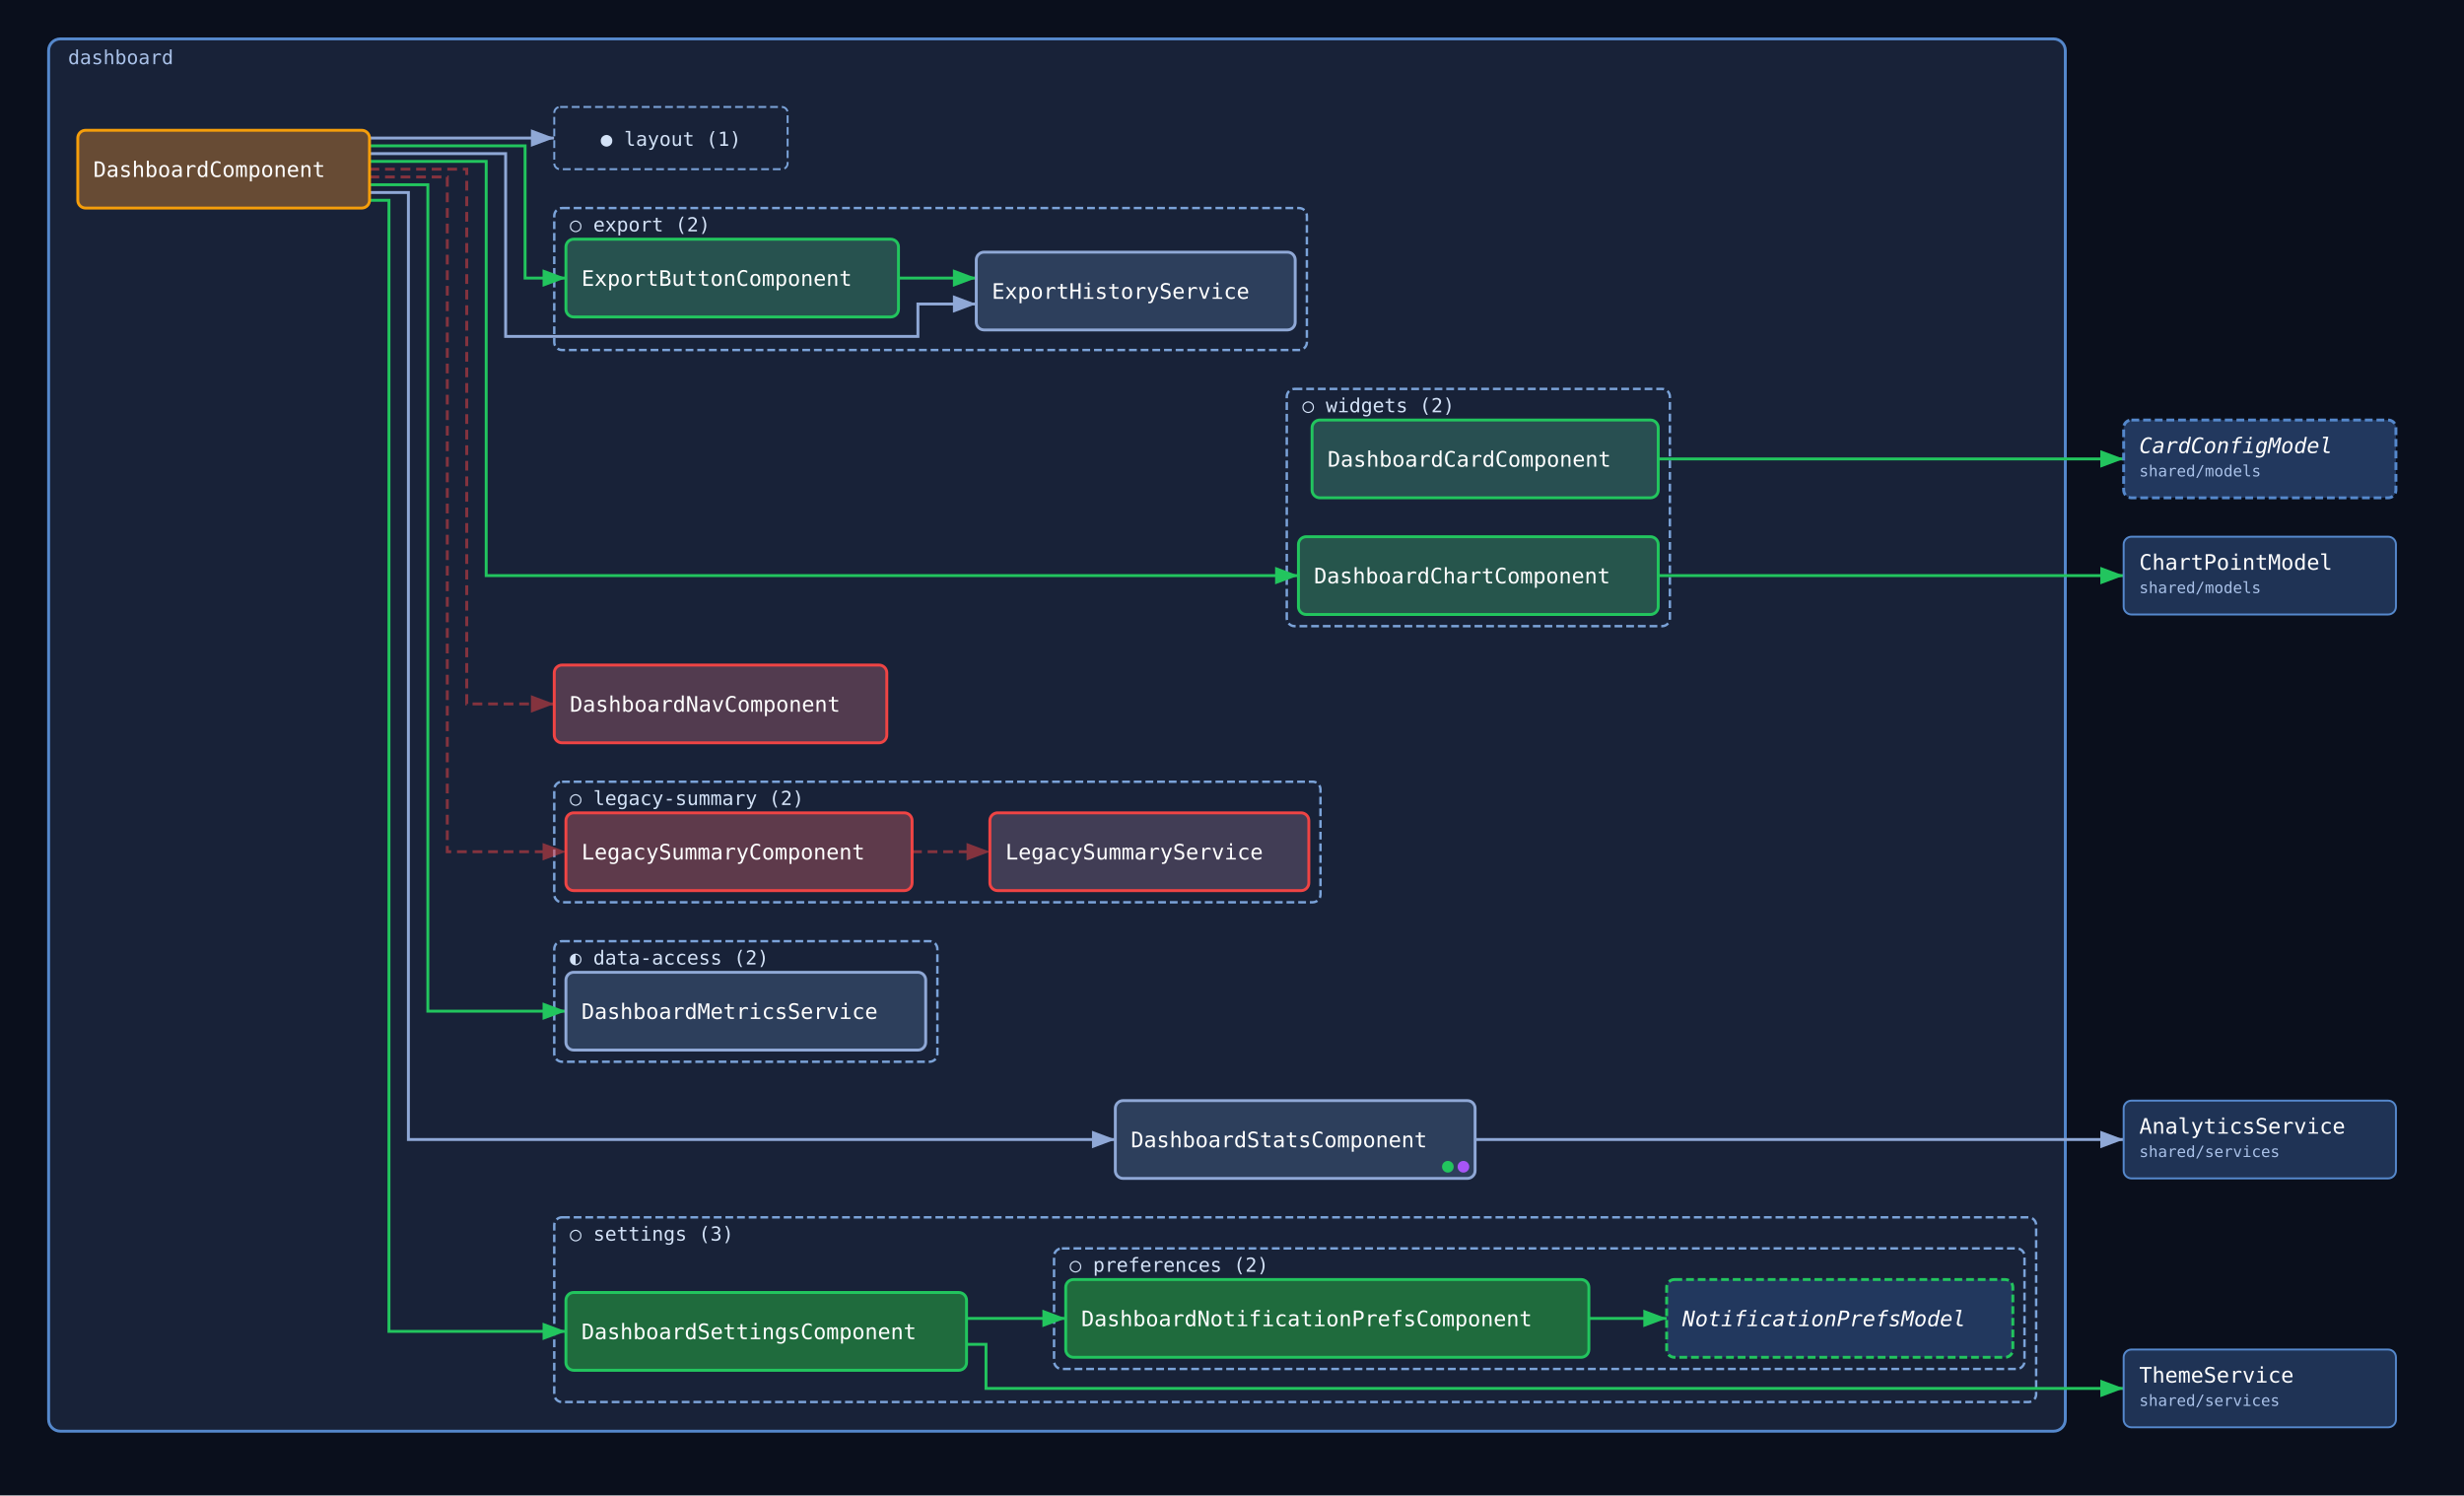
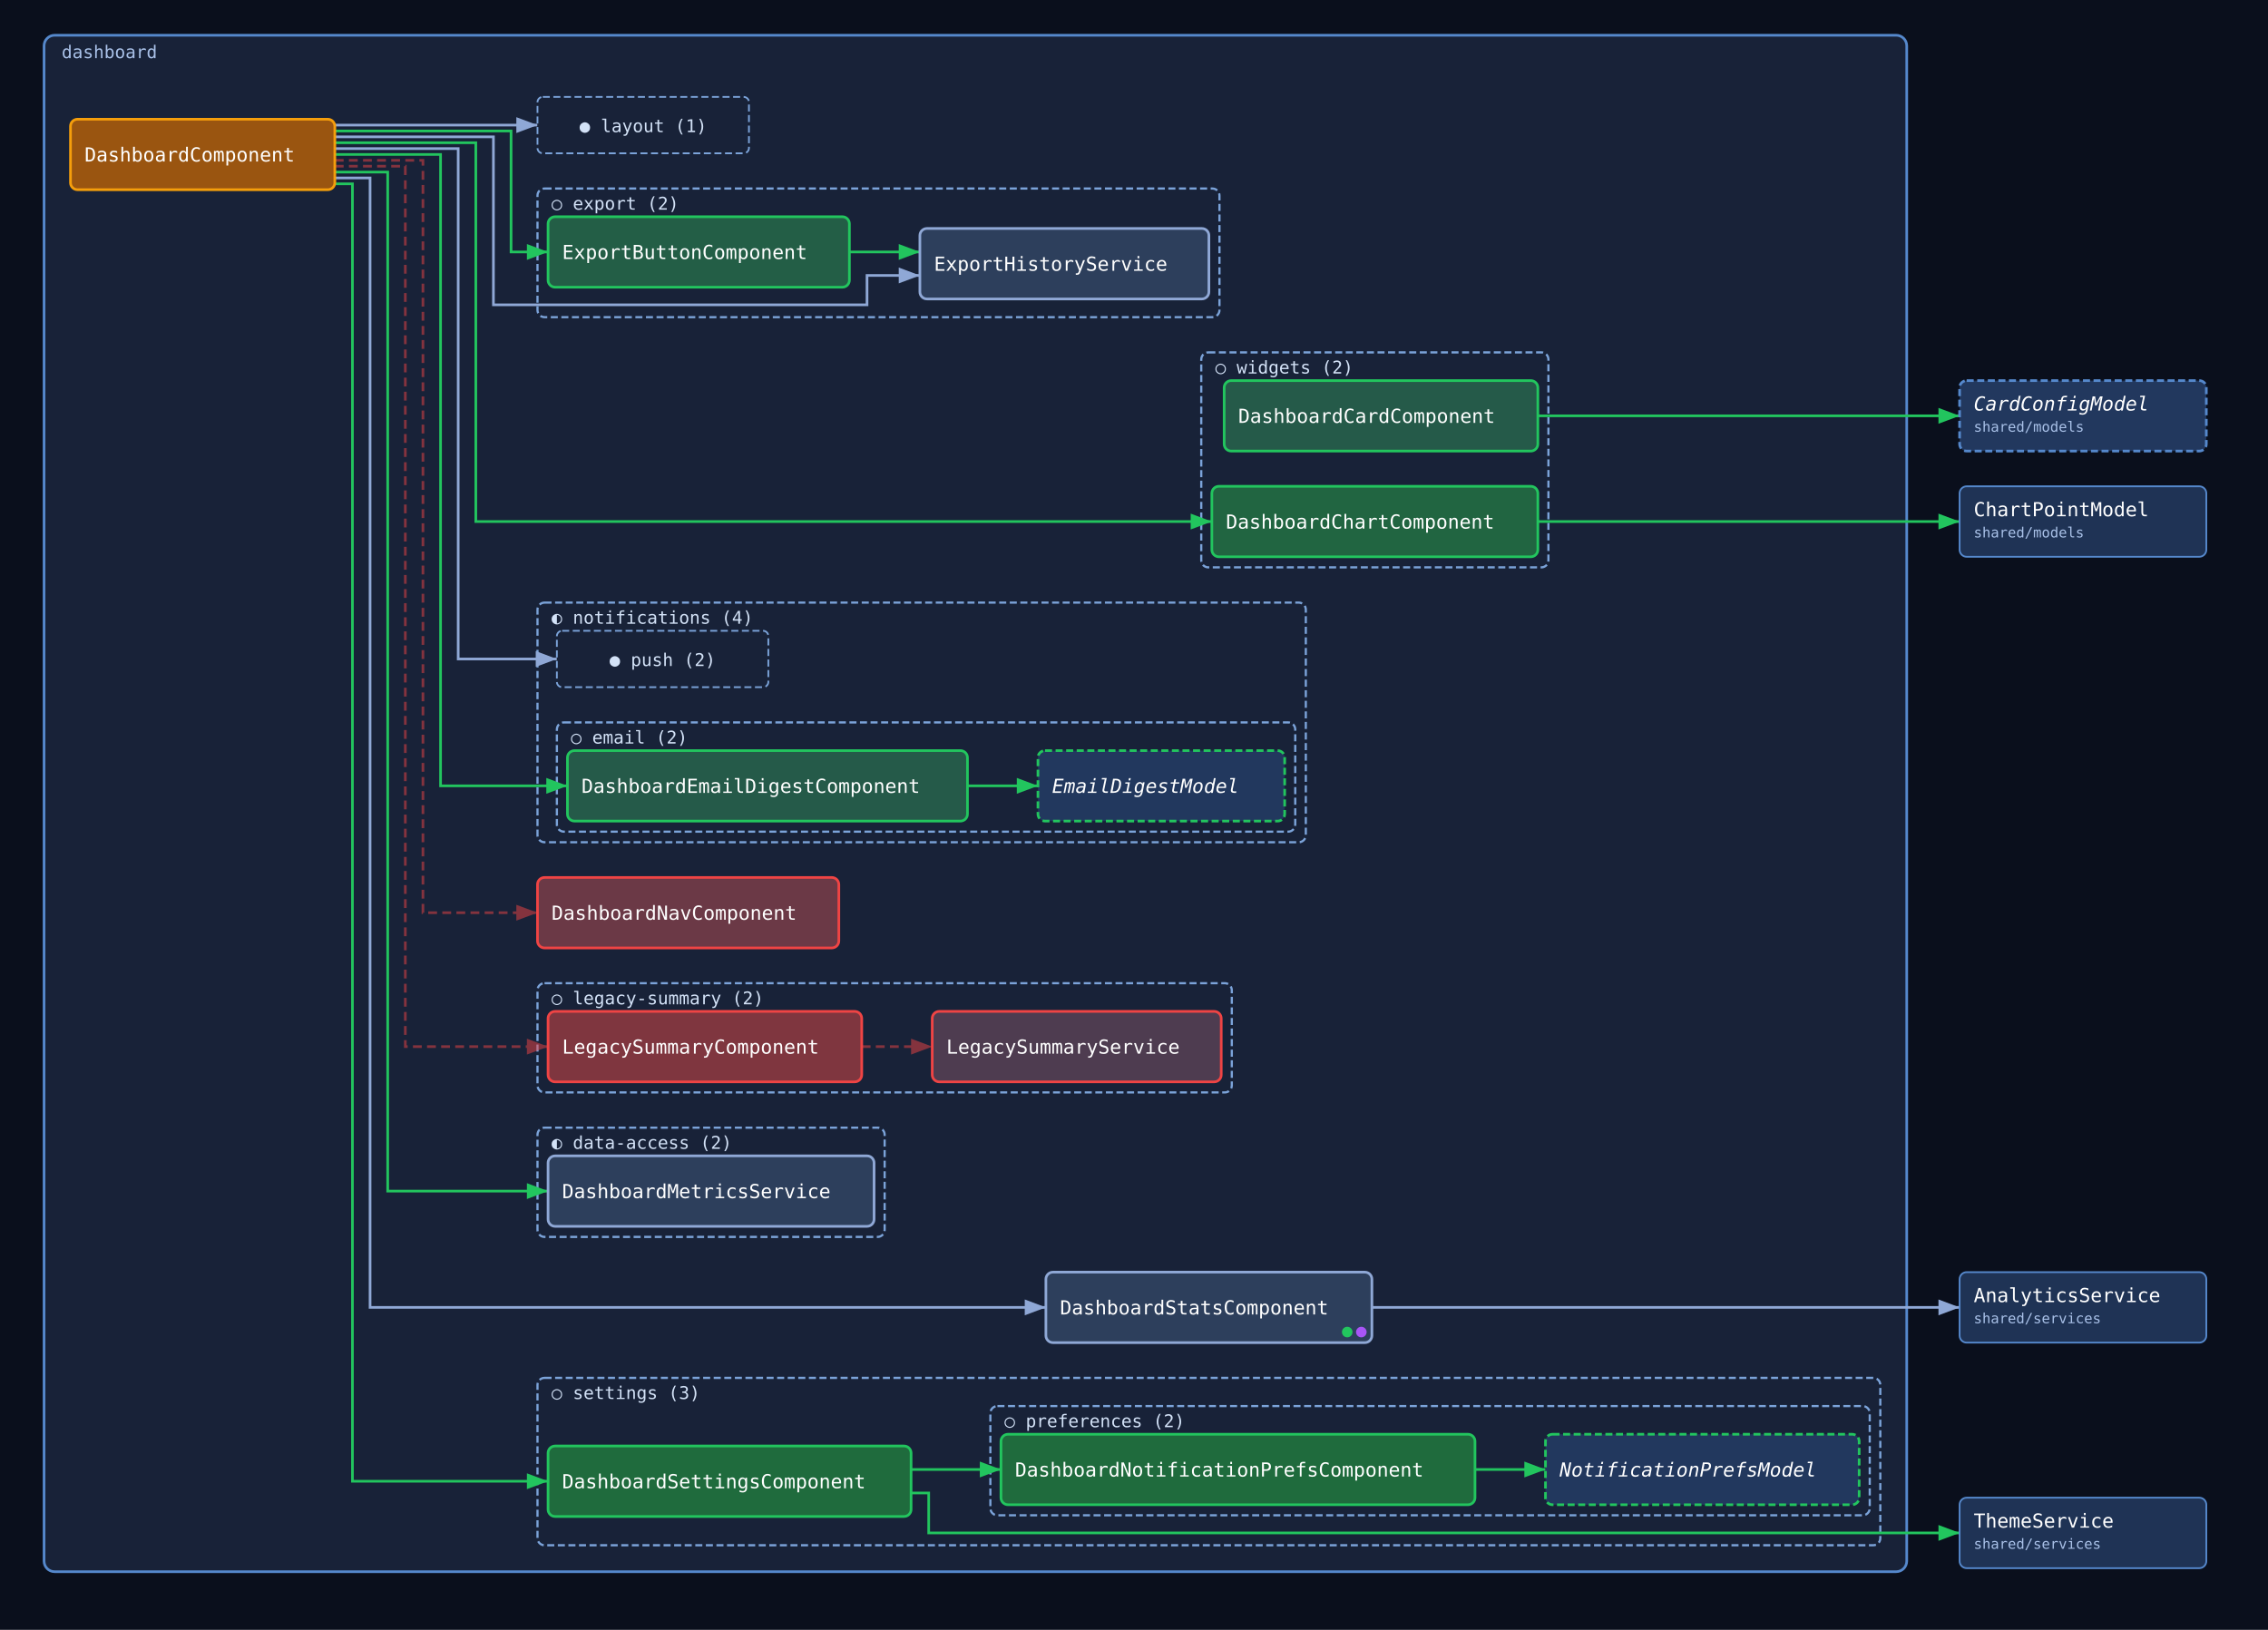
- <svg xmlns="http://www.w3.org/2000/svg" width="1267" height="769" viewBox="0 0 1267 769">
+ <svg xmlns="http://www.w3.org/2000/svg" width="1287" height="925" viewBox="0 0 1287 925">
  <defs>
    <marker id="arrow-added" markerWidth="8" markerHeight="6" refX="8" refY="3" orient="auto">
      <polygon points="0 0, 8 3, 0 6" fill="#22c55e" />
    </marker>
    <marker id="arrow-modified" markerWidth="8" markerHeight="6" refX="8" refY="3" orient="auto">
      <polygon points="0 0, 8 3, 0 6" fill="#f59e0b" />
    </marker>
    <marker id="arrow-removed" markerWidth="8" markerHeight="6" refX="8" refY="3" orient="auto">
      <polygon points="0 0, 8 3, 0 6" fill="#ef4444" />
    </marker>
    <marker id="arrow-unchanged" markerWidth="8" markerHeight="6" refX="8" refY="3" orient="auto">
      <polygon points="0 0, 8 3, 0 6" fill="#8fa8d6" />
    </marker>
  </defs>
-   <rect width="1267" height="769" fill="#0a0f1c" />
-   <rect x="25" y="20" width="1037" height="716" rx="6" fill="#182238" stroke="#5588cc" stroke-width="1.5" />
+   <rect width="1287" height="925" fill="#0a0f1c" />
+   <rect x="25" y="20" width="1057" height="872" rx="6" fill="#182238" stroke="#5588cc" stroke-width="1.5" />
  <text x="35" y="33" font-family="Fira Code, monospace" font-size="10" fill="#a9c1e8">dashboard</text>
-   <rect x="285" y="484" width="197" height="62" rx="4" fill="none" stroke="#7ba3d9" stroke-width="1.25" stroke-dasharray="4,2" />
-   <text x="293" y="496" font-family="Fira Code, monospace" font-size="10" fill="#d3e2f7">◐ data-access (2)</text>
-   <rect x="285" y="107" width="387" height="73" rx="4" fill="none" stroke="#7ba3d9" stroke-width="1.25" stroke-dasharray="4,2" />
-   <text x="293" y="119" font-family="Fira Code, monospace" font-size="10" fill="#d3e2f7">○ export (2)</text>
-   <rect x="285" y="402" width="394" height="62" rx="4" fill="none" stroke="#7ba3d9" stroke-width="1.25" stroke-dasharray="4,2" />
-   <text x="293" y="414" font-family="Fira Code, monospace" font-size="10" fill="#d3e2f7">○ legacy-summary (2)</text>
-   <rect x="285" y="626" width="762" height="95" rx="4" fill="none" stroke="#7ba3d9" stroke-width="1.25" stroke-dasharray="4,2" />
-   <text x="293" y="638" font-family="Fira Code, monospace" font-size="10" fill="#d3e2f7">○ settings (3)</text>
-   <rect x="542" y="642" width="499" height="62" rx="4" fill="none" stroke="#7ba3d9" stroke-width="1.25" stroke-dasharray="4,2" />
-   <text x="550" y="654" font-family="Fira Code, monospace" font-size="10" fill="#d3e2f7">○ preferences (2)</text>
-   <rect x="661.667" y="200" width="197" height="122" rx="4" fill="none" stroke="#7ba3d9" stroke-width="1.25" stroke-dasharray="4,2" />
-   <text x="669.667" y="212" font-family="Fira Code, monospace" font-size="10" fill="#d3e2f7">○ widgets (2)</text>
-   <path d="M 462 143 L 502 143" fill="none" stroke="#22c55e" stroke-width="1.5" opacity="1" marker-end="url(#arrow-added)" />
-   <path d="M 469 438 L 509 438" fill="none" stroke="#ef4444" stroke-width="1.5" opacity="0.5" stroke-dasharray="5,3" marker-end="url(#arrow-removed)" />
-   <path d="M 817 678 L 857 678" fill="none" stroke="#22c55e" stroke-width="1.5" opacity="1" marker-end="url(#arrow-added)" />
-   <path d="M 497 678 L 548 678" fill="none" stroke="#22c55e" stroke-width="1.5" opacity="1" marker-end="url(#arrow-added)" />
-   <path d="M 190 99 L 210 99 L 210 586 L 573.5 586" fill="none" stroke="#8fa8d6" stroke-width="1.5" opacity="1" marker-end="url(#arrow-unchanged)" />
-   <path d="M 190 95 L 220 95 L 220 520 L 291 520" fill="none" stroke="#22c55e" stroke-width="1.5" opacity="1" marker-end="url(#arrow-added)" />
-   <path d="M 190 75 L 270 75 L 270 143 L 291 143" fill="none" stroke="#22c55e" stroke-width="1.5" opacity="1" marker-end="url(#arrow-added)" />
-   <path d="M 190 79 L 260 79 L 260 173 L 472 173 L 472 156.333 L 502 156.333" fill="none" stroke="#8fa8d6" stroke-width="1.5" opacity="1" marker-end="url(#arrow-unchanged)" />
-   <path d="M 190 71 L 285 71" fill="none" stroke="#8fa8d6" stroke-width="1.5" opacity="1" marker-end="url(#arrow-unchanged)" />
-   <path d="M 190 103 L 200 103 L 200 684.667 L 291 684.667" fill="none" stroke="#22c55e" stroke-width="1.5" opacity="1" marker-end="url(#arrow-added)" />
-   <path d="M 190 83 L 250 83 L 250 296 L 667.667 296" fill="none" stroke="#22c55e" stroke-width="1.5" opacity="1" marker-end="url(#arrow-added)" />
-   <path d="M 758.5 586 L 1092 586" fill="none" stroke="#8fa8d6" stroke-width="1.5" opacity="1" marker-end="url(#arrow-unchanged)" />
-   <path d="M 497 691.333 L 507 691.333 L 507 714 L 1092 714" fill="none" stroke="#22c55e" stroke-width="1.5" opacity="1" marker-end="url(#arrow-added)" />
-   <path d="M 852.667 236 L 1092 236" fill="none" stroke="#22c55e" stroke-width="1.5" opacity="1" marker-end="url(#arrow-added)" />
-   <path d="M 852.667 296 L 1092 296" fill="none" stroke="#22c55e" stroke-width="1.5" opacity="1" marker-end="url(#arrow-added)" />
-   <path d="M 190 87 L 240 87 L 240 362 L 285 362" fill="none" stroke="#ef4444" stroke-width="1.5" opacity="0.5" stroke-dasharray="5,3" marker-end="url(#arrow-removed)" />
-   <path d="M 190 91 L 230 91 L 230 438 L 291 438" fill="none" stroke="#ef4444" stroke-width="1.5" opacity="0.5" stroke-dasharray="5,3" marker-end="url(#arrow-removed)" />
-   <rect x="573.5" y="566" width="185" height="40" rx="4" fill="#2d3f5c" stroke="#8fa8d6" stroke-width="1.5" />
-   <text x="581.5" y="590" font-family="Fira Code, monospace" font-size="11" fill="#ffffff">DashboardStatsComponent</text>
-   <circle cx="752.5" cy="600" r="3" fill="#a855f7" />
-   <circle cx="744.5" cy="600" r="3" fill="#22c55e" />
-   <rect x="40" y="67" width="150" height="40" rx="4" fill="#674b34" stroke="#f59e0b" stroke-width="1.5" />
-   <text x="48" y="91" font-family="Fira Code, monospace" font-size="11" fill="#ffffff">DashboardComponent</text>
-   <rect x="285" y="342" width="171" height="40" rx="4" fill="#523b4f" stroke="#ef4444" stroke-width="1.5" />
-   <text x="293" y="366" font-family="Fira Code, monospace" font-size="11" fill="#ffffff">DashboardNavComponent</text>
-   <rect x="285" y="55" width="120" height="32" rx="3" fill="#182238" stroke="#7ba3d9" stroke-width="1" stroke-dasharray="4,2" />
-   <text x="345" y="75" text-anchor="middle" font-family="Fira Code, monospace" font-size="10" fill="#d3e2f7">● layout (1)</text>
-   <rect x="1092" y="566" width="140" height="40" rx="4" fill="#1f3355" stroke="#5588cc" stroke-width="1" />
-   <text x="1100" y="583" font-family="Fira Code, monospace" font-size="11" fill="#ffffff">AnalyticsService</text>
-   <text x="1100" y="595" font-family="Fira Code, monospace" font-size="8" fill="#a9c1e8">shared/services</text>
-   <rect x="1092" y="694" width="140" height="40" rx="4" fill="#1f3355" stroke="#5588cc" stroke-width="1" />
-   <text x="1100" y="711" font-family="Fira Code, monospace" font-size="11" fill="#ffffff">ThemeService</text>
-   <text x="1100" y="723" font-family="Fira Code, monospace" font-size="8" fill="#a9c1e8">shared/services</text>
-   <rect x="1092" y="216" width="140" height="40" rx="4" fill="#22385e" stroke="#5588cc" stroke-width="1.5" stroke-dasharray="4,2" />
-   <text x="1100" y="233" font-family="Fira Code, monospace" font-size="11" font-style="italic" fill="#ffffff">CardConfigModel</text>
-   <text x="1100" y="245" font-family="Fira Code, monospace" font-size="8" fill="#a9c1e8">shared/models</text>
-   <rect x="1092" y="276" width="140" height="40" rx="4" fill="#1f3355" stroke="#5588cc" stroke-width="1" />
-   <text x="1100" y="293" font-family="Fira Code, monospace" font-size="11" fill="#ffffff">ChartPointModel</text>
-   <text x="1100" y="305" font-family="Fira Code, monospace" font-size="8" fill="#a9c1e8">shared/models</text>
-   <rect x="291" y="500" width="185" height="40" rx="4" fill="#2d3f5c" stroke="#8fa8d6" stroke-width="1.5" />
-   <text x="299" y="524" font-family="Fira Code, monospace" font-size="11" fill="#ffffff">DashboardMetricsService</text>
-   <rect x="291" y="123" width="171" height="40" rx="4" fill="#27524f" stroke="#22c55e" stroke-width="1.5" />
-   <text x="299" y="147" font-family="Fira Code, monospace" font-size="11" fill="#ffffff">ExportButtonComponent</text>
-   <rect x="502" y="129.667" width="164" height="40" rx="4" fill="#2d3f5c" stroke="#8fa8d6" stroke-width="1.5" />
-   <text x="510" y="153.667" font-family="Fira Code, monospace" font-size="11" fill="#ffffff">ExportHistoryService</text>
-   <rect x="291" y="418" width="178" height="40" rx="4" fill="#5e3a4b" stroke="#ef4444" stroke-width="1.5" />
-   <text x="299" y="442" font-family="Fira Code, monospace" font-size="11" fill="#ffffff">LegacySummaryComponent</text>
-   <rect x="509" y="418" width="164" height="40" rx="4" fill="#413d55" stroke="#ef4444" stroke-width="1.5" />
-   <text x="517" y="442" font-family="Fira Code, monospace" font-size="11" fill="#ffffff">LegacySummaryService</text>
-   <rect x="291" y="664.667" width="206" height="40" rx="4" fill="#1f6b3d" stroke="#22c55e" stroke-width="1.5" />
-   <text x="299" y="688.667" font-family="Fira Code, monospace" font-size="11" fill="#ffffff">DashboardSettingsComponent</text>
-   <rect x="548" y="658" width="269" height="40" rx="4" fill="#1f6b3d" stroke="#22c55e" stroke-width="1.5" />
-   <text x="556" y="682" font-family="Fira Code, monospace" font-size="11" fill="#ffffff">DashboardNotificationPrefsComponent</text>
-   <rect x="857" y="658" width="178" height="40" rx="4" fill="#22385e" stroke="#22c55e" stroke-width="1.5" stroke-dasharray="4,2" />
-   <text x="865" y="682" font-family="Fira Code, monospace" font-size="11" font-style="italic" fill="#ffffff">NotificationPrefsModel</text>
-   <rect x="674.667" y="216" width="178" height="40" rx="4" fill="#284f51" stroke="#22c55e" stroke-width="1.5" />
-   <text x="682.667" y="240" font-family="Fira Code, monospace" font-size="11" fill="#ffffff">DashboardCardComponent</text>
-   <rect x="667.667" y="276" width="185" height="40" rx="4" fill="#26554c" stroke="#22c55e" stroke-width="1.5" />
-   <text x="675.667" y="300" font-family="Fira Code, monospace" font-size="11" fill="#ffffff">DashboardChartComponent</text>
+   <rect x="305" y="640" width="197" height="62" rx="4" fill="none" stroke="#7ba3d9" stroke-width="1.25" stroke-dasharray="4,2" />
+   <text x="313" y="652" font-family="Fira Code, monospace" font-size="10" fill="#d3e2f7">◐ data-access (2)</text>
+   <rect x="305" y="107" width="387" height="73" rx="4" fill="none" stroke="#7ba3d9" stroke-width="1.25" stroke-dasharray="4,2" />
+   <text x="313" y="119" font-family="Fira Code, monospace" font-size="10" fill="#d3e2f7">○ export (2)</text>
+   <rect x="305" y="558" width="394" height="62" rx="4" fill="none" stroke="#7ba3d9" stroke-width="1.25" stroke-dasharray="4,2" />
+   <text x="313" y="570" font-family="Fira Code, monospace" font-size="10" fill="#d3e2f7">○ legacy-summary (2)</text>
+   <rect x="305" y="342" width="436" height="136" rx="4" fill="none" stroke="#7ba3d9" stroke-width="1.25" stroke-dasharray="4,2" />
+   <text x="313" y="354" font-family="Fira Code, monospace" font-size="10" fill="#d3e2f7">◐ notifications (4)</text>
+   <rect x="316" y="410" width="419" height="62" rx="4" fill="none" stroke="#7ba3d9" stroke-width="1.25" stroke-dasharray="4,2" />
+   <text x="324" y="422" font-family="Fira Code, monospace" font-size="10" fill="#d3e2f7">○ email (2)</text>
+   <rect x="305" y="782" width="762" height="95" rx="4" fill="none" stroke="#7ba3d9" stroke-width="1.25" stroke-dasharray="4,2" />
+   <text x="313" y="794" font-family="Fira Code, monospace" font-size="10" fill="#d3e2f7">○ settings (3)</text>
+   <rect x="562" y="798" width="499" height="62" rx="4" fill="none" stroke="#7ba3d9" stroke-width="1.25" stroke-dasharray="4,2" />
+   <text x="570" y="810" font-family="Fira Code, monospace" font-size="10" fill="#d3e2f7">○ preferences (2)</text>
+   <rect x="681.667" y="200" width="197" height="122" rx="4" fill="none" stroke="#7ba3d9" stroke-width="1.25" stroke-dasharray="4,2" />
+   <text x="689.667" y="212" font-family="Fira Code, monospace" font-size="10" fill="#d3e2f7">○ widgets (2)</text>
+   <path d="M 482 143 L 522 143" fill="none" stroke="#22c55e" stroke-width="1.5" opacity="1" marker-end="url(#arrow-added)" />
+   <path d="M 489 594 L 529 594" fill="none" stroke="#ef4444" stroke-width="1.5" opacity="0.5" stroke-dasharray="5,3" marker-end="url(#arrow-removed)" />
+   <path d="M 549 446 L 589 446" fill="none" stroke="#22c55e" stroke-width="1.5" opacity="1" marker-end="url(#arrow-added)" />
+   <path d="M 837 834 L 877 834" fill="none" stroke="#22c55e" stroke-width="1.5" opacity="1" marker-end="url(#arrow-added)" />
+   <path d="M 517 834 L 568 834" fill="none" stroke="#22c55e" stroke-width="1.5" opacity="1" marker-end="url(#arrow-added)" />
+   <path d="M 190 101 L 210 101 L 210 742 L 593.5 742" fill="none" stroke="#8fa8d6" stroke-width="1.5" opacity="1" marker-end="url(#arrow-unchanged)" />
+   <path d="M 190 97.667 L 220 97.667 L 220 676 L 311 676" fill="none" stroke="#22c55e" stroke-width="1.5" opacity="1" marker-end="url(#arrow-added)" />
+   <path d="M 190 74.333 L 290 74.333 L 290 143 L 311 143" fill="none" stroke="#22c55e" stroke-width="1.5" opacity="1" marker-end="url(#arrow-added)" />
+   <path d="M 190 77.667 L 280 77.667 L 280 173 L 492 173 L 492 156.333 L 522 156.333" fill="none" stroke="#8fa8d6" stroke-width="1.5" opacity="1" marker-end="url(#arrow-unchanged)" />
+   <path d="M 190 71 L 305 71" fill="none" stroke="#8fa8d6" stroke-width="1.5" opacity="1" marker-end="url(#arrow-unchanged)" />
+   <path d="M 190 87.667 L 250 87.667 L 250 446 L 322 446" fill="none" stroke="#22c55e" stroke-width="1.5" opacity="1" marker-end="url(#arrow-added)" />
+   <path d="M 190 84.333 L 260 84.333 L 260 374 L 316 374" fill="none" stroke="#8fa8d6" stroke-width="1.5" opacity="1" marker-end="url(#arrow-unchanged)" />
+   <path d="M 190 104.333 L 200 104.333 L 200 840.667 L 311 840.667" fill="none" stroke="#22c55e" stroke-width="1.5" opacity="1" marker-end="url(#arrow-added)" />
+   <path d="M 190 81 L 270 81 L 270 296 L 687.667 296" fill="none" stroke="#22c55e" stroke-width="1.5" opacity="1" marker-end="url(#arrow-added)" />
+   <path d="M 778.5 742 L 1112 742" fill="none" stroke="#8fa8d6" stroke-width="1.5" opacity="1" marker-end="url(#arrow-unchanged)" />
+   <path d="M 517 847.333 L 527 847.333 L 527 870 L 1112 870" fill="none" stroke="#22c55e" stroke-width="1.5" opacity="1" marker-end="url(#arrow-added)" />
+   <path d="M 872.667 236 L 1112 236" fill="none" stroke="#22c55e" stroke-width="1.5" opacity="1" marker-end="url(#arrow-added)" />
+   <path d="M 872.667 296 L 1112 296" fill="none" stroke="#22c55e" stroke-width="1.5" opacity="1" marker-end="url(#arrow-added)" />
+   <path d="M 190 91 L 240 91 L 240 518 L 305 518" fill="none" stroke="#ef4444" stroke-width="1.5" opacity="0.5" stroke-dasharray="5,3" marker-end="url(#arrow-removed)" />
+   <path d="M 190 94.333 L 230 94.333 L 230 594 L 311 594" fill="none" stroke="#ef4444" stroke-width="1.5" opacity="0.5" stroke-dasharray="5,3" marker-end="url(#arrow-removed)" />
+   <rect x="593.5" y="722" width="185" height="40" rx="4" fill="#2d3f5c" stroke="#8fa8d6" stroke-width="1.5" />
+   <text x="601.5" y="746" font-family="Fira Code, monospace" font-size="11" fill="#ffffff">DashboardStatsComponent</text>
+   <circle cx="772.5" cy="756" r="3" fill="#a855f7" />
+   <circle cx="764.5" cy="756" r="3" fill="#22c55e" />
+   <rect x="40" y="67.667" width="150" height="40" rx="4" fill="#9a5510" stroke="#f59e0b" stroke-width="1.5" />
+   <text x="48" y="91.667" font-family="Fira Code, monospace" font-size="11" fill="#ffffff">DashboardComponent</text>
+   <rect x="305" y="498" width="171" height="40" rx="4" fill="#6b3946" stroke="#ef4444" stroke-width="1.5" />
+   <text x="313" y="522" font-family="Fira Code, monospace" font-size="11" fill="#ffffff">DashboardNavComponent</text>
+   <rect x="305" y="55" width="120" height="32" rx="3" fill="#182238" stroke="#7ba3d9" stroke-width="1" stroke-dasharray="4,2" />
+   <text x="365" y="75" text-anchor="middle" font-family="Fira Code, monospace" font-size="10" fill="#d3e2f7">● layout (1)</text>
+   <rect x="1112" y="722" width="140" height="40" rx="4" fill="#1f3355" stroke="#5588cc" stroke-width="1" />
+   <text x="1120" y="739" font-family="Fira Code, monospace" font-size="11" fill="#ffffff">AnalyticsService</text>
+   <text x="1120" y="751" font-family="Fira Code, monospace" font-size="8" fill="#a9c1e8">shared/services</text>
+   <rect x="1112" y="850" width="140" height="40" rx="4" fill="#1f3355" stroke="#5588cc" stroke-width="1" />
+   <text x="1120" y="867" font-family="Fira Code, monospace" font-size="11" fill="#ffffff">ThemeService</text>
+   <text x="1120" y="879" font-family="Fira Code, monospace" font-size="8" fill="#a9c1e8">shared/services</text>
+   <rect x="1112" y="216" width="140" height="40" rx="4" fill="#22385e" stroke="#5588cc" stroke-width="1.5" stroke-dasharray="4,2" />
+   <text x="1120" y="233" font-family="Fira Code, monospace" font-size="11" font-style="italic" fill="#ffffff">CardConfigModel</text>
+   <text x="1120" y="245" font-family="Fira Code, monospace" font-size="8" fill="#a9c1e8">shared/models</text>
+   <rect x="1112" y="276" width="140" height="40" rx="4" fill="#1f3355" stroke="#5588cc" stroke-width="1" />
+   <text x="1120" y="293" font-family="Fira Code, monospace" font-size="11" fill="#ffffff">ChartPointModel</text>
+   <text x="1120" y="305" font-family="Fira Code, monospace" font-size="8" fill="#a9c1e8">shared/models</text>
+   <rect x="311" y="656" width="185" height="40" rx="4" fill="#2d3f5c" stroke="#8fa8d6" stroke-width="1.5" />
+   <text x="319" y="680" font-family="Fira Code, monospace" font-size="11" fill="#ffffff">DashboardMetricsService</text>
+   <rect x="311" y="123" width="171" height="40" rx="4" fill="#235e46" stroke="#22c55e" stroke-width="1.5" />
+   <text x="319" y="147" font-family="Fira Code, monospace" font-size="11" fill="#ffffff">ExportButtonComponent</text>
+   <rect x="522" y="129.667" width="164" height="40" rx="4" fill="#2d3f5c" stroke="#8fa8d6" stroke-width="1.5" />
+   <text x="530" y="153.667" font-family="Fira Code, monospace" font-size="11" fill="#ffffff">ExportHistoryService</text>
+   <rect x="311" y="574" width="178" height="40" rx="4" fill="#7f363f" stroke="#ef4444" stroke-width="1.5" />
+   <text x="319" y="598" font-family="Fira Code, monospace" font-size="11" fill="#ffffff">LegacySummaryComponent</text>
+   <rect x="529" y="574" width="164" height="40" rx="4" fill="#4e3c50" stroke="#ef4444" stroke-width="1.5" />
+   <text x="537" y="598" font-family="Fira Code, monospace" font-size="11" fill="#ffffff">LegacySummaryService</text>
+   <rect x="316" y="358" width="120" height="32" rx="3" fill="#182238" stroke="#7ba3d9" stroke-width="1" stroke-dasharray="4,2" />
+   <text x="376" y="378" text-anchor="middle" font-family="Fira Code, monospace" font-size="10" fill="#d3e2f7">● push (2)</text>
+   <rect x="322" y="426" width="227" height="40" rx="4" fill="#255a49" stroke="#22c55e" stroke-width="1.5" />
+   <text x="330" y="450" font-family="Fira Code, monospace" font-size="11" fill="#ffffff">DashboardEmailDigestComponent</text>
+   <rect x="589" y="426" width="140" height="40" rx="4" fill="#22385e" stroke="#22c55e" stroke-width="1.5" stroke-dasharray="4,2" />
+   <text x="597" y="450" font-family="Fira Code, monospace" font-size="11" font-style="italic" fill="#ffffff">EmailDigestModel</text>
+   <rect x="311" y="820.667" width="206" height="40" rx="4" fill="#1f6b3d" stroke="#22c55e" stroke-width="1.5" />
+   <text x="319" y="844.667" font-family="Fira Code, monospace" font-size="11" fill="#ffffff">DashboardSettingsComponent</text>
+   <rect x="568" y="814" width="269" height="40" rx="4" fill="#1f6b3d" stroke="#22c55e" stroke-width="1.5" />
+   <text x="576" y="838" font-family="Fira Code, monospace" font-size="11" fill="#ffffff">DashboardNotificationPrefsComponent</text>
+   <rect x="877" y="814" width="178" height="40" rx="4" fill="#22385e" stroke="#22c55e" stroke-width="1.5" stroke-dasharray="4,2" />
+   <text x="885" y="838" font-family="Fira Code, monospace" font-size="11" font-style="italic" fill="#ffffff">NotificationPrefsModel</text>
+   <rect x="694.667" y="216" width="178" height="40" rx="4" fill="#255a49" stroke="#22c55e" stroke-width="1.5" />
+   <text x="702.667" y="240" font-family="Fira Code, monospace" font-size="11" fill="#ffffff">DashboardCardComponent</text>
+   <rect x="687.667" y="276" width="185" height="40" rx="4" fill="#216541" stroke="#22c55e" stroke-width="1.5" />
+   <text x="695.667" y="300" font-family="Fira Code, monospace" font-size="11" fill="#ffffff">DashboardChartComponent</text>
</svg>
